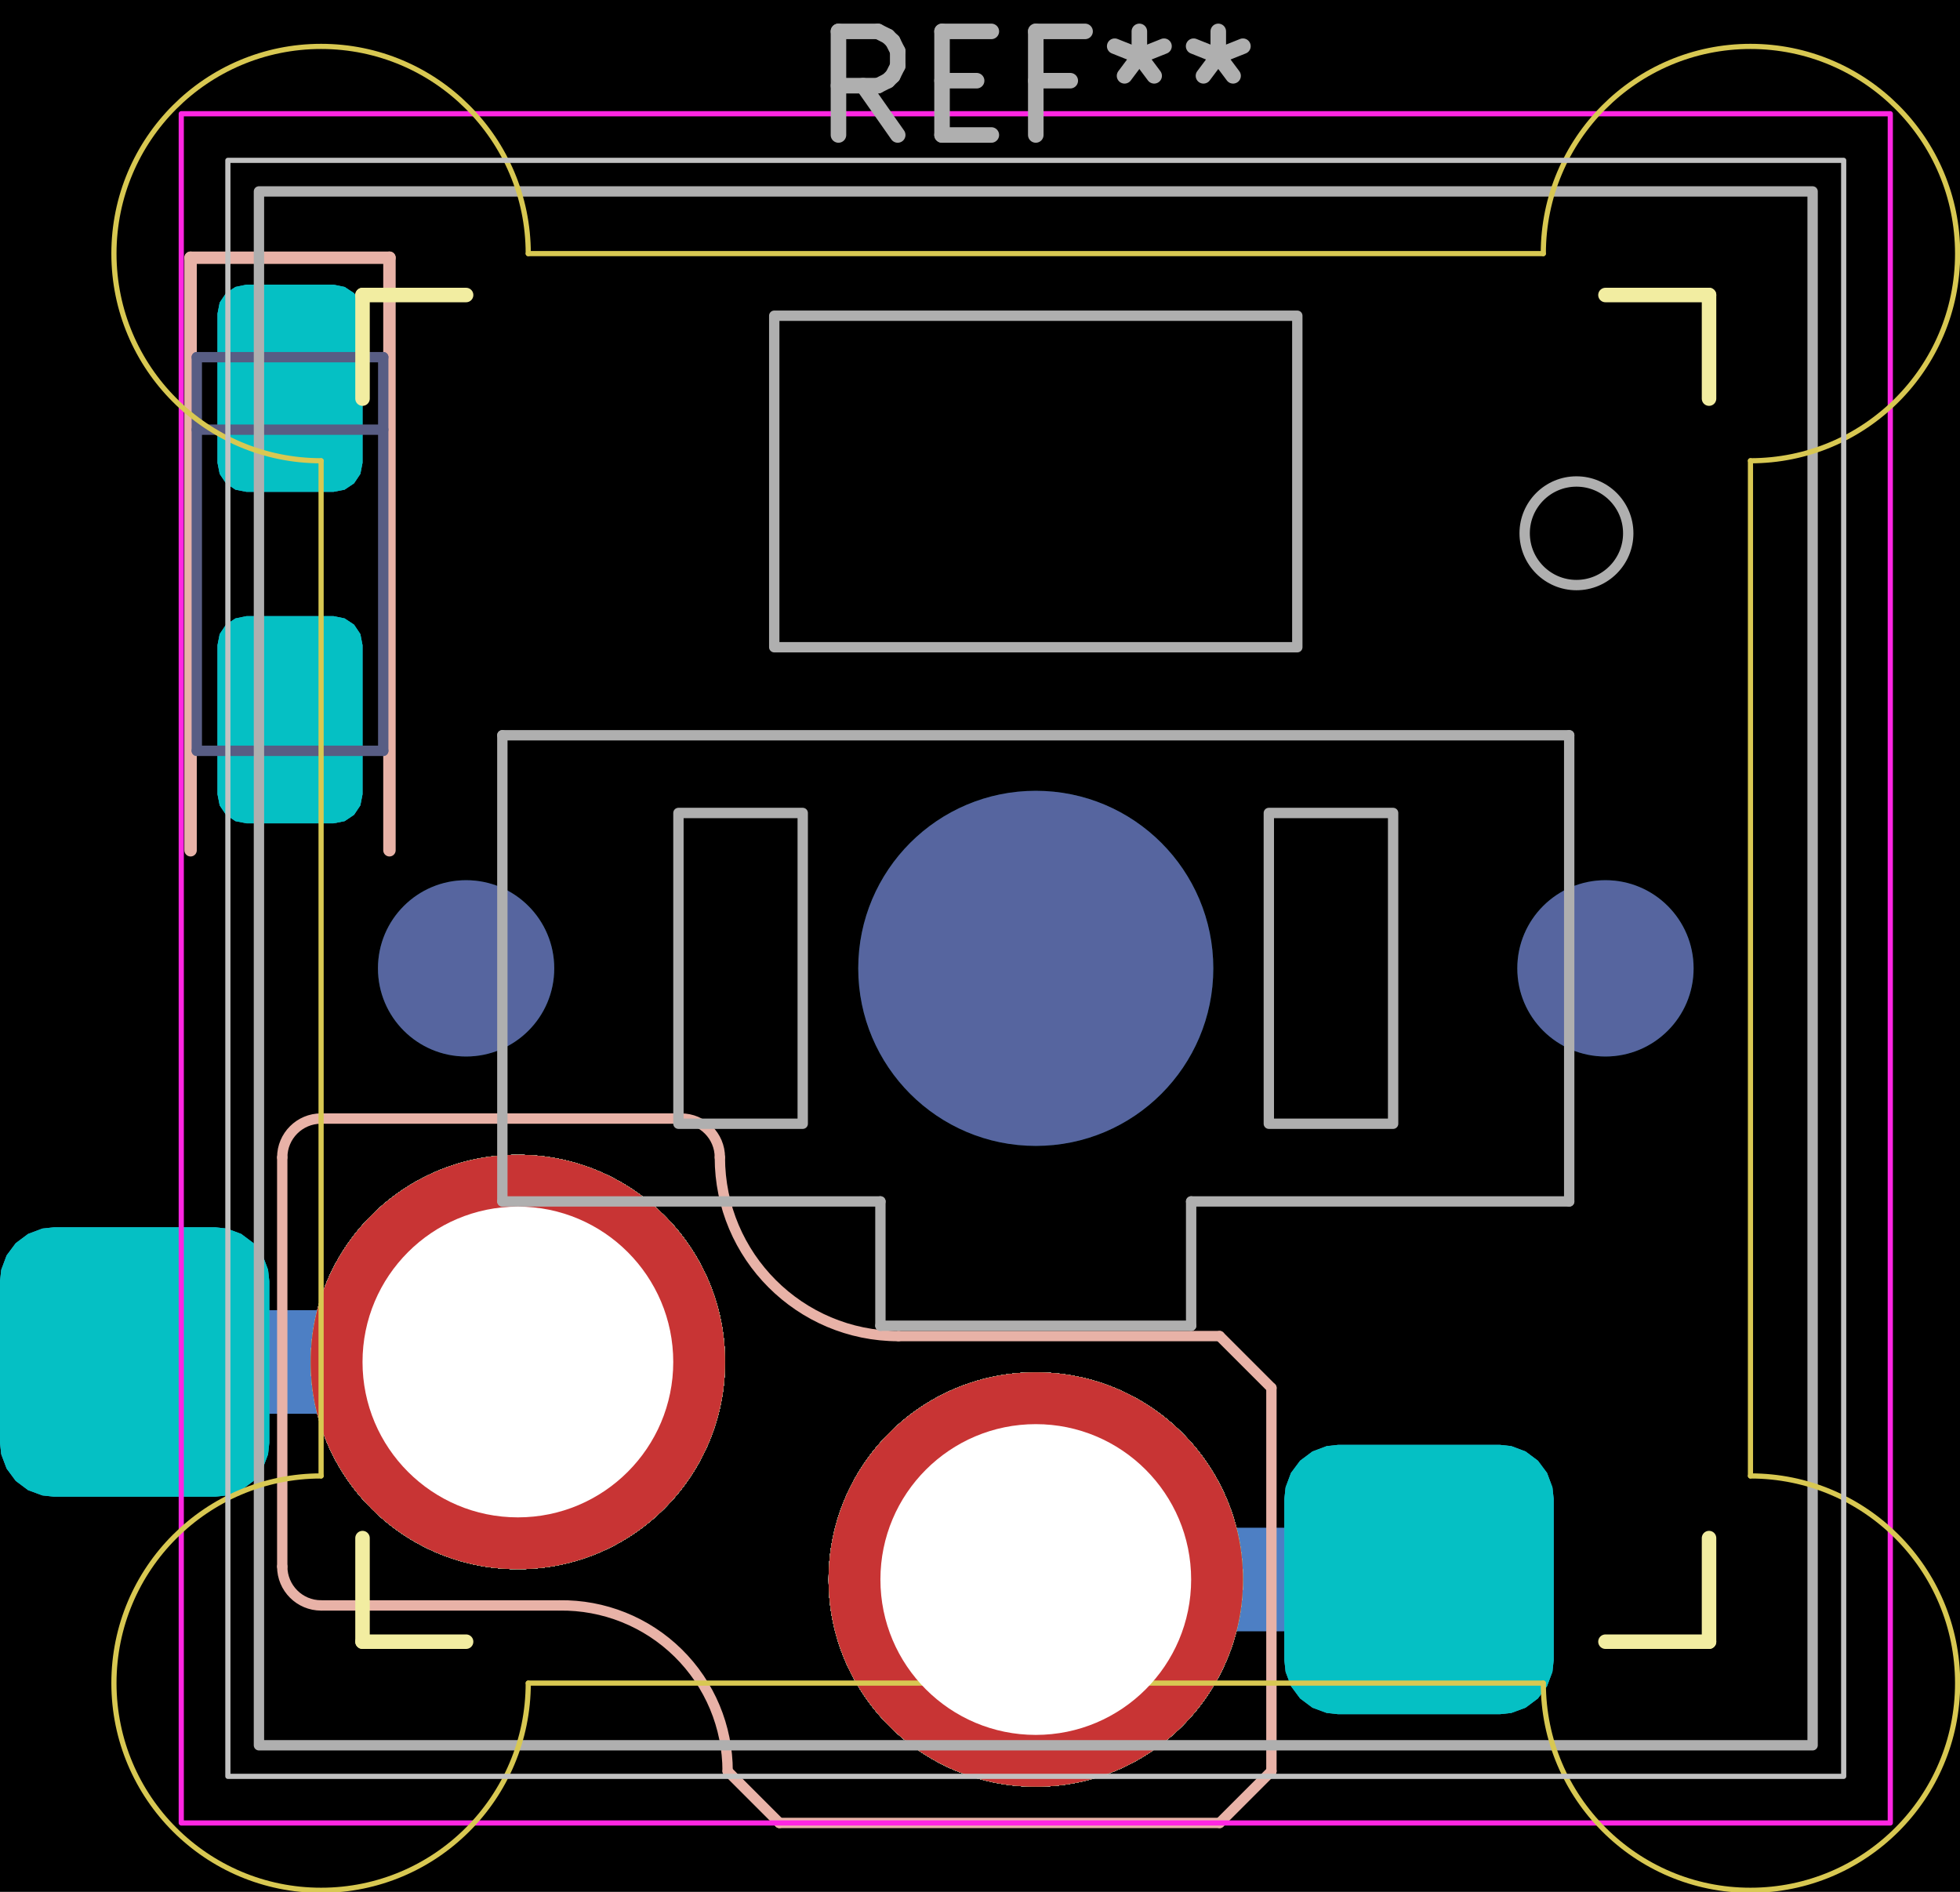
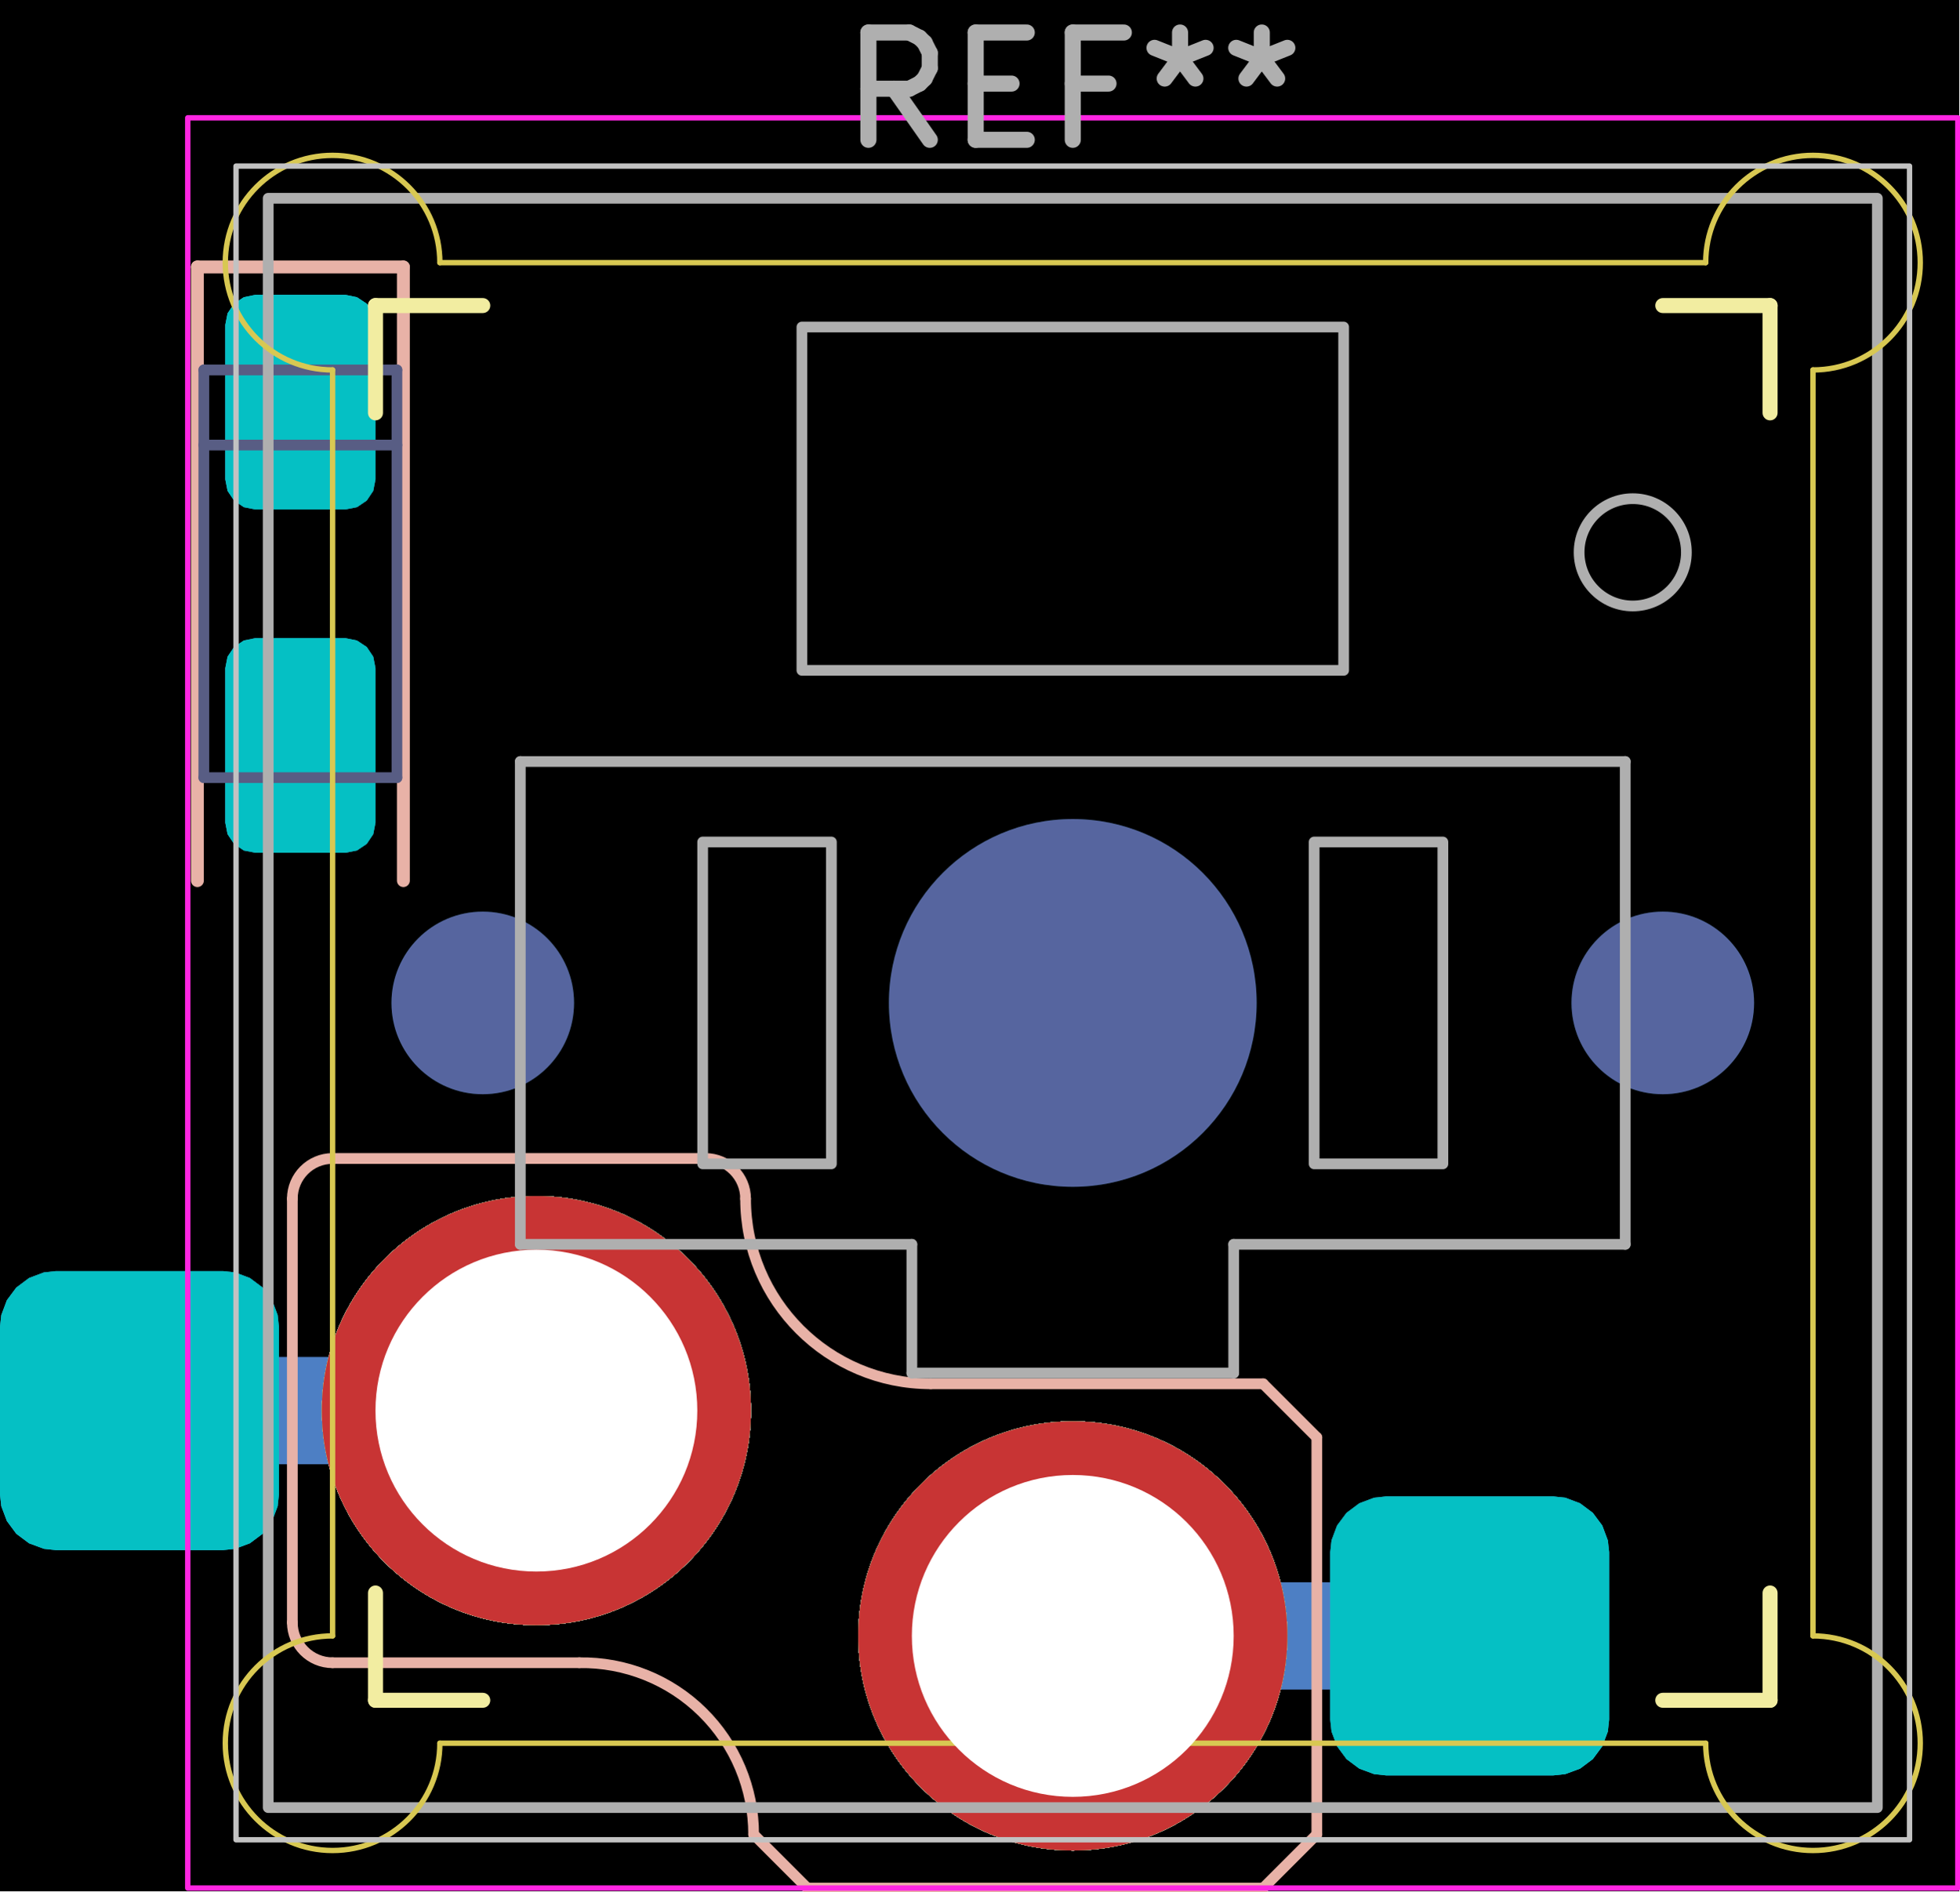
- <svg xmlns="http://www.w3.org/2000/svg" version="1.1" width="100%" height="100%" viewBox="0 0 18.923 18.263" preserveAspectRatio="xMidYMid meet">
+ <svg xmlns="http://www.w3.org/2000/svg" version="1.1" width="100%" height="100%" viewBox="0 0 18.263 17.628" preserveAspectRatio="xMidYMid meet">
  <rect width="100%" height="100%" fill="black" />
  <g style="fill:#000000; fill-opacity:1;stroke:#000000; stroke-opacity:1; stroke-linecap:round; stroke-linejoin:round;" transform="translate(0 0) scale(1 1)">
</g>
  <g style="fill:#4D7FC4; fill-opacity:1; stroke:none;">
    <circle cx="10" cy="15.248" r="2" />
    <path style="fill:#4D7FC4; fill-opacity:1; stroke:none;fill-rule:evenodd;" d="M 10.05,15.748 10.05,14.748 13.95,14.748 13.95,15.748 Z" />
    <path style="fill:#4D7FC4; fill-opacity:1; stroke:none;fill-rule:evenodd;" d="M 12.4,14.468 12.412,14.358 12.464,14.219 12.552,14.101 12.671,14.012 12.809,13.96 12.92,13.948 14.48,13.948 14.591,13.96 14.729,14.012 14.848,14.101 14.936,14.219 14.988,14.358 15,14.468 15,16.028 14.988,16.139 14.936,16.277 14.848,16.396 14.729,16.485 14.591,16.536 14.48,16.548 12.92,16.548 12.809,16.536 12.671,16.485 12.552,16.396 12.464,16.277 12.412,16.139 12.4,16.028 Z" />
    <path style="fill:#4D7FC4; fill-opacity:1; stroke:none;fill-rule:evenodd;" d="M 0,12.368 0.012,12.258 0.064,12.119 0.152,12.001 0.271,11.912 0.409,11.86 0.52,11.848 2.08,11.848 2.191,11.86 2.329,11.912 2.448,12.001 2.536,12.119 2.588,12.258 2.6,12.368 2.6,13.928 2.588,14.039 2.536,14.177 2.448,14.296 2.329,14.385 2.191,14.436 2.08,14.448 0.52,14.448 0.409,14.436 0.271,14.385 0.152,14.296 0.064,14.177 0.012,14.039 0,13.928 Z" />
    <path style="fill:#4D7FC4; fill-opacity:1; stroke:none;fill-rule:evenodd;" d="M 1.05,13.648 1.05,12.648 4.95,12.648 4.95,13.648 Z" />
    <circle cx="5" cy="13.148" r="2" />
    <path style="fill:#4D7FC4; fill-opacity:1; stroke:none;fill-rule:evenodd;" d="M 2.38,7.948 2.273,7.927 2.182,7.866 2.121,7.775 2.1,7.668 2.1,6.228 2.121,6.121 2.182,6.03 2.273,5.97 2.38,5.948 3.22,5.948 3.327,5.97 3.418,6.03 3.479,6.121 3.5,6.228 3.5,7.668 3.479,7.775 3.418,7.866 3.327,7.927 3.22,7.948 Z" />
    <path style="fill:#4D7FC4; fill-opacity:1; stroke:none;fill-rule:evenodd;" d="M 2.38,4.748 2.273,4.727 2.182,4.666 2.121,4.575 2.1,4.468 2.1,3.028 2.121,2.921 2.182,2.83 2.273,2.77 2.38,2.748 3.22,2.748 3.327,2.77 3.418,2.83 3.479,2.921 3.5,3.028 3.5,4.468 3.479,4.575 3.418,4.666 3.327,4.727 3.22,4.748 Z" />
  </g>
  <g style="fill:#02FFEE; fill-opacity:0.4; stroke:none;">
    <circle cx="4.5" cy="9.348" r="0.851" />
    <circle cx="10" cy="9.348" r="1.714" />
    <circle cx="15.5" cy="9.348" r="0.851" />
    <circle cx="10" cy="15.248" r="2" />
    <path style="fill:#02FFEE; fill-opacity:0.4; stroke:none;fill-rule:evenodd;" d="M 12.4,14.468 12.412,14.358 12.464,14.219 12.552,14.101 12.671,14.012 12.809,13.96 12.92,13.948 14.48,13.948 14.591,13.96 14.729,14.012 14.848,14.101 14.936,14.219 14.988,14.358 15,14.468 15,16.028 14.988,16.139 14.936,16.277 14.848,16.396 14.729,16.485 14.591,16.536 14.48,16.548 12.92,16.548 12.809,16.536 12.671,16.485 12.552,16.396 12.464,16.277 12.412,16.139 12.4,16.028 Z" />
    <path style="fill:#02FFEE; fill-opacity:0.4; stroke:none;fill-rule:evenodd;" d="M 0,12.368 0.012,12.258 0.064,12.119 0.152,12.001 0.271,11.912 0.409,11.86 0.52,11.848 2.08,11.848 2.191,11.86 2.329,11.912 2.448,12.001 2.536,12.119 2.588,12.258 2.6,12.368 2.6,13.928 2.588,14.039 2.536,14.177 2.448,14.296 2.329,14.385 2.191,14.436 2.08,14.448 0.52,14.448 0.409,14.436 0.271,14.385 0.152,14.296 0.064,14.177 0.012,14.039 0,13.928 Z" />
    <circle cx="5" cy="13.148" r="2" />
    <path style="fill:#02FFEE; fill-opacity:0.4; stroke:none;fill-rule:evenodd;" d="M 2.38,7.948 2.273,7.927 2.182,7.866 2.121,7.775 2.1,7.668 2.1,6.228 2.121,6.121 2.182,6.03 2.273,5.97 2.38,5.948 3.22,5.948 3.327,5.97 3.418,6.03 3.479,6.121 3.5,6.228 3.5,7.668 3.479,7.775 3.418,7.866 3.327,7.927 3.22,7.948 Z" />
    <path style="fill:#02FFEE; fill-opacity:0.4; stroke:none;fill-rule:evenodd;" d="M 2.38,4.748 2.273,4.727 2.182,4.666 2.121,4.575 2.1,4.468 2.1,3.028 2.121,2.921 2.182,2.83 2.273,2.77 2.38,2.748 3.22,2.748 3.327,2.77 3.418,2.83 3.479,2.921 3.5,3.028 3.5,4.468 3.479,4.575 3.418,4.666 3.327,4.727 3.22,4.748 Z" />
    <path style="fill:#00C2C2; fill-opacity:0.9; stroke:none;fill-rule:evenodd;" d="M 12.4,14.468 12.412,14.358 12.464,14.219 12.552,14.101 12.671,14.012 12.809,13.96 12.92,13.948 14.48,13.948 14.591,13.96 14.729,14.012 14.848,14.101 14.936,14.219 14.988,14.358 15,14.468 15,16.028 14.988,16.139 14.936,16.277 14.848,16.396 14.729,16.485 14.591,16.536 14.48,16.548 12.92,16.548 12.809,16.536 12.671,16.485 12.552,16.396 12.464,16.277 12.412,16.139 12.4,16.028 Z" />
    <path style="fill:#00C2C2; fill-opacity:0.9; stroke:none;fill-rule:evenodd;" d="M 0,12.368 0.012,12.258 0.064,12.119 0.152,12.001 0.271,11.912 0.409,11.86 0.52,11.848 2.08,11.848 2.191,11.86 2.329,11.912 2.448,12.001 2.536,12.119 2.588,12.258 2.6,12.368 2.6,13.928 2.588,14.039 2.536,14.177 2.448,14.296 2.329,14.385 2.191,14.436 2.08,14.448 0.52,14.448 0.409,14.436 0.271,14.385 0.152,14.296 0.064,14.177 0.012,14.039 0,13.928 Z" />
    <path style="fill:#00C2C2; fill-opacity:0.9; stroke:none;fill-rule:evenodd;" d="M 2.38,7.948 2.273,7.927 2.182,7.866 2.121,7.775 2.1,7.668 2.1,6.228 2.121,6.121 2.182,6.03 2.273,5.97 2.38,5.948 3.22,5.948 3.327,5.97 3.418,6.03 3.479,6.121 3.5,6.228 3.5,7.668 3.479,7.775 3.418,7.866 3.327,7.927 3.22,7.948 Z" />
    <path style="fill:#00C2C2; fill-opacity:0.9; stroke:none;fill-rule:evenodd;" d="M 2.38,4.748 2.273,4.727 2.182,4.666 2.121,4.575 2.1,4.468 2.1,3.028 2.121,2.921 2.182,2.83 2.273,2.77 2.38,2.748 3.22,2.748 3.327,2.77 3.418,2.83 3.479,2.921 3.5,3.028 3.5,4.468 3.479,4.575 3.418,4.666 3.327,4.727 3.22,4.748 Z" />
  </g>
  <g style="fill:none;  stroke:#E8B2A7; stroke-width:0.1; stroke-opacity:1;  stroke-linecap:round; stroke-linejoin:round;">
    <path d="M2.725 15.123 L2.725 11.173 " />
    <path d="M3.1 10.798 L6.575 10.798 " />
    <path d="M3.1 15.498 L5.4 15.498 " />
    <path d="M7.525 17.598 L7.025 17.098 " />
    <path d="M8.675 12.898 L11.775 12.898 " />
    <path d="M11.775 17.598 L7.525 17.598 " />
    <path d="M12.275 13.398 L11.775 12.898 " />
    <path d="M12.275 13.398 L12.275 17.098 " />
    <path d="M12.275 17.098 L11.775 17.598 " />
    <path d="M3.1 10.798 A0.375 0.375 0.0 0 0 2.725 11.173" />
    <path d="M2.725 15.123 A0.375 0.375 0.0 0 0 3.1 15.498" />
    <path d="M7.025 17.098 A1.6 1.6 0.0 0 0 5.4 15.498" />
    <path d="M6.95 11.173 A0.375 0.375 0.0 0 0 6.575 10.798" />
    <path d="M6.95 11.173 A1.725 1.725 0.0 0 0 8.675 12.898" />
  </g>
  <g style="fill:none;  stroke:#E8B2A7; stroke-width:0.12; stroke-opacity:1;  stroke-linecap:round; stroke-linejoin:round;">
    <path d="M1.84 2.488 L1.84 8.208 " />
    <path d="M3.76 2.488 L3.76 8.208 " />
    <path d="M1.84 2.488 L3.76 2.488 " />
  </g>
  <g style="fill:none;  stroke:#585D84; stroke-width:0.1; stroke-opacity:1;  stroke-linecap:round; stroke-linejoin:round;">
    <path d="M1.9 3.448 L1.9 7.248 " />
    <path d="M1.9 7.248 L3.7 7.248 " />
    <path d="M3.7 7.248 L3.7 3.448 " />
    <path d="M3.7 3.448 L1.9 3.448 " />
    <path d="M1.9 4.148 L3.7 4.148 " />
  </g>
  <g style="fill:#F2EDA1; fill-opacity:1; stroke:none;">
    <circle cx="10" cy="15.248" r="2" />
    <circle cx="5" cy="13.148" r="2" />
  </g>
  <g style="fill:#E8B2A7; fill-opacity:1; stroke:none;">
    <circle cx="10" cy="15.248" r="2" />
    <circle cx="5" cy="13.148" r="2" />
  </g>
  <g style="fill:#28CCD9; fill-opacity:1; stroke:none;">
    <circle cx="10" cy="15.248" r="2" />
    <circle cx="5" cy="13.148" r="2" />
  </g>
  <g style="fill:#A7A5C6; fill-opacity:1; stroke:none;">
    <circle cx="10" cy="15.248" r="2" />
    <circle cx="5" cy="13.148" r="2" />
  </g>
  <g style="fill:#F76F8E; fill-opacity:1; stroke:none;">
    <circle cx="10" cy="15.248" r="2" />
    <circle cx="5" cy="13.148" r="2" />
  </g>
  <g style="fill:#5BC3EB; fill-opacity:1; stroke:none;">
    <circle cx="10" cy="15.248" r="2" />
    <circle cx="5" cy="13.148" r="2" />
  </g>
  <g style="fill:#ED7C33; fill-opacity:1; stroke:none;">
    <circle cx="10" cy="15.248" r="2" />
    <circle cx="5" cy="13.148" r="2" />
  </g>
  <g style="fill:#F2EDA1; fill-opacity:1; stroke:none;">
    <circle cx="10" cy="15.248" r="2" />
    <circle cx="5" cy="13.148" r="2" />
  </g>
  <g style="fill:#E8B2A7; fill-opacity:1; stroke:none;">
    <circle cx="10" cy="15.248" r="2" />
    <circle cx="5" cy="13.148" r="2" />
  </g>
  <g style="fill:#28CCD9; fill-opacity:1; stroke:none;">
    <circle cx="10" cy="15.248" r="2" />
    <circle cx="5" cy="13.148" r="2" />
  </g>
  <g style="fill:#A7A5C6; fill-opacity:1; stroke:none;">
    <circle cx="10" cy="15.248" r="2" />
    <circle cx="5" cy="13.148" r="2" />
  </g>
  <g style="fill:#F76F8E; fill-opacity:1; stroke:none;">
    <circle cx="10" cy="15.248" r="2" />
    <circle cx="5" cy="13.148" r="2" />
  </g>
  <g style="fill:#5BC3EB; fill-opacity:1; stroke:none;">
    <circle cx="10" cy="15.248" r="2" />
    <circle cx="5" cy="13.148" r="2" />
  </g>
  <g style="fill:#ED7C33; fill-opacity:1; stroke:none;">
    <circle cx="10" cy="15.248" r="2" />
    <circle cx="5" cy="13.148" r="2" />
  </g>
  <g style="fill:#F2EDA1; fill-opacity:1; stroke:none;">
    <circle cx="10" cy="15.248" r="2" />
    <circle cx="5" cy="13.148" r="2" />
  </g>
  <g style="fill:#E8B2A7; fill-opacity:1; stroke:none;">
    <circle cx="10" cy="15.248" r="2" />
    <circle cx="5" cy="13.148" r="2" />
  </g>
  <g style="fill:#28CCD9; fill-opacity:1; stroke:none;">
    <circle cx="10" cy="15.248" r="2" />
    <circle cx="5" cy="13.148" r="2" />
  </g>
  <g style="fill:#A7A5C6; fill-opacity:1; stroke:none;">
    <circle cx="10" cy="15.248" r="2" />
    <circle cx="5" cy="13.148" r="2" />
  </g>
  <g style="fill:#F76F8E; fill-opacity:1; stroke:none;">
    <circle cx="10" cy="15.248" r="2" />
    <circle cx="5" cy="13.148" r="2" />
  </g>
  <g style="fill:#5BC3EB; fill-opacity:1; stroke:none;">
    <circle cx="10" cy="15.248" r="2" />
    <circle cx="5" cy="13.148" r="2" />
  </g>
  <g style="fill:#ED7C33; fill-opacity:1; stroke:none;">
    <circle cx="10" cy="15.248" r="2" />
    <circle cx="5" cy="13.148" r="2" />
  </g>
  <g style="fill:#8DCB81; fill-opacity:1; stroke:none;">
    <circle cx="10" cy="15.248" r="2" />
    <circle cx="5" cy="13.148" r="2" />
  </g>
  <g style="fill:#F2EDA1; fill-opacity:1; stroke:none;">
    <circle cx="10" cy="15.248" r="2" />
    <circle cx="5" cy="13.148" r="2" />
  </g>
  <g style="fill:#E8B2A7; fill-opacity:1; stroke:none;">
    <circle cx="10" cy="15.248" r="2" />
    <circle cx="5" cy="13.148" r="2" />
  </g>
  <g style="fill:#28CCD9; fill-opacity:1; stroke:none;">
    <circle cx="10" cy="15.248" r="2" />
    <circle cx="5" cy="13.148" r="2" />
  </g>
  <g style="fill:#A7A5C6; fill-opacity:1; stroke:none;">
    <circle cx="10" cy="15.248" r="2" />
    <circle cx="5" cy="13.148" r="2" />
  </g>
  <g style="fill:#DB628B; fill-opacity:1; stroke:none;">
    <circle cx="10" cy="15.248" r="2" />
    <circle cx="5" cy="13.148" r="2" />
  </g>
  <g style="fill:#4FCBCB; fill-opacity:1; stroke:none;">
    <circle cx="10" cy="15.248" r="2" />
    <circle cx="5" cy="13.148" r="2" />
  </g>
  <g style="fill:#CE7D2C; fill-opacity:1; stroke:none;">
    <circle cx="10" cy="15.248" r="2" />
    <circle cx="5" cy="13.148" r="2" />
  </g>
  <g style="fill:#7FC87F; fill-opacity:1; stroke:none;">
    <circle cx="10" cy="15.248" r="2" />
    <circle cx="5" cy="13.148" r="2" />
  </g>
  <g style="fill:#C83434; fill-opacity:1; stroke:none;">
    <circle cx="10" cy="15.248" r="2" />
    <circle cx="5" cy="13.148" r="2" />
  </g>
  <g style="fill:#D864FF; fill-opacity:0.4; stroke:none;">
    <circle cx="4.5" cy="9.348" r="0.851" />
    <circle cx="10" cy="9.348" r="1.714" />
    <circle cx="15.5" cy="9.348" r="0.851" />
  </g>
  <g style="fill:none;  stroke:#F2EDA1; stroke-width:0.14; stroke-opacity:1;  stroke-linecap:round; stroke-linejoin:round;">
    <path d="M3.5 3.848 L3.5 2.848 " />
    <path d="M3.5 15.848 L3.5 14.848 " />
    <path d="M3.5 15.848 L4.5 15.848 " />
    <path d="M4.5 2.848 L3.5 2.848 " />
    <path d="M15.5 15.848 L16.5 15.848 " />
    <path d="M16.5 2.848 L15.5 2.848 " />
    <path d="M16.5 2.848 L16.5 3.848 " />
    <path d="M16.5 14.848 L16.5 15.848 " />
    <path style="fill:none;  stroke:#FF26E2; stroke-width:0.05; stroke-opacity:1;  stroke-linecap:round; stroke-linejoin:round;fill:none" d="M 1.75,1.098 18.25,1.098 18.25,17.598 1.75,17.598 Z" />
  </g>
  <g style="fill:none;  stroke:#AFAFAF; stroke-width:0.15; stroke-opacity:1;  stroke-linecap:round; stroke-linejoin:round;">
    <text x="10" y="1.348" textLength="4.536" font-size="1.333" lengthAdjust="spacingAndGlyphs" text-anchor="middle" opacity="0" stroke-opacity="0">REF**</text>
    <g class="stroked-text">
      <path d="M8.667 1.303 L8.333 0.827 " />
      <path d="M8.095 1.303 L8.095 0.303 " />
      <path d="M8.095 0.303 L8.476 0.303 " />
      <path d="M8.476 0.303 L8.571 0.351 " />
      <path d="M8.571 0.351 L8.619 0.398 " />
      <path d="M8.619 0.398 L8.667 0.494 " />
      <path d="M8.667 0.494 L8.667 0.636 " />
      <path d="M8.667 0.636 L8.619 0.732 " />
      <path d="M8.619 0.732 L8.571 0.779 " />
      <path d="M8.571 0.779 L8.476 0.827 " />
      <path d="M8.476 0.827 L8.095 0.827 " />
      <path d="M9.095 0.779 L9.429 0.779 " />
      <path d="M9.571 1.303 L9.095 1.303 " />
      <path d="M9.095 1.303 L9.095 0.303 " />
      <path d="M9.095 0.303 L9.571 0.303 " />
      <path d="M10.333 0.779 L10 0.779 " />
      <path d="M10 1.303 L10 0.303 " />
      <path d="M10 0.303 L10.476 0.303 " />
      <path d="M11 0.303 L11 0.541 " />
      <path d="M10.762 0.446 L11 0.541 " />
      <path d="M11 0.541 L11.238 0.446 " />
      <path d="M10.857 0.732 L11 0.541 " />
      <path d="M11 0.541 L11.143 0.732 " />
      <path d="M11.762 0.303 L11.762 0.541 " />
      <path d="M11.524 0.446 L11.762 0.541 " />
      <path d="M11.762 0.541 L12 0.446 " />
      <path d="M11.619 0.732 L11.762 0.541 " />
      <path d="M11.762 0.541 L11.905 0.732 " />
    </g>
  </g>
  <g style="fill:none;  stroke:#AFAFAF; stroke-width:0.1; stroke-opacity:1;  stroke-linecap:round; stroke-linejoin:round;">
    <path d="M4.85 7.098 L4.85 11.598 " />
    <path d="M4.85 7.098 L15.15 7.098 " />
    <path d="M4.85 11.598 L8.5 11.598 " />
    <path d="M8.5 12.798 L8.5 11.598 " />
    <path d="M11.5 11.598 L11.5 12.798 " />
    <path d="M11.5 12.798 L8.5 12.798 " />
    <path d="M15.15 7.098 L15.15 11.598 " />
    <path d="M15.15 11.598 L11.5 11.598 " />
    <path style="fill:none;  stroke:#AFAFAF; stroke-width:0.1; stroke-opacity:1;  stroke-linecap:round; stroke-linejoin:round;fill:none" d="M 2.5,1.848 17.5,1.848 17.5,16.848 2.5,16.848 Z" />
    <path style="fill:none;  stroke:#AFAFAF; stroke-width:0.1; stroke-opacity:1;  stroke-linecap:round; stroke-linejoin:round;fill:none" d="M 7.475,3.048 12.525,3.048 12.525,6.248 7.475,6.248 Z" />
    <path style="fill:none;  stroke:#AFAFAF; stroke-width:0.1; stroke-opacity:1;  stroke-linecap:round; stroke-linejoin:round;fill:none" d="M 6.55,7.848 7.75,7.848 7.75,10.848 6.55,10.848 Z" />
    <path style="fill:none;  stroke:#AFAFAF; stroke-width:0.1; stroke-opacity:1;  stroke-linecap:round; stroke-linejoin:round;fill:none" d="M 12.25,7.848 13.45,7.848 13.45,10.848 12.25,10.848 Z" />
    <circle cx="15.22" cy="5.148" r="0.5" />
  </g>
  <g style="fill:none;  stroke:#D8C852; stroke-width:0.05; stroke-opacity:1;  stroke-linecap:round; stroke-linejoin:round;">
-     <path d="M5.1 2.448 L14.9 2.448 " />
-     <path d="M16.9 4.448 L16.9 14.248 " />
-     <path d="M14.9 16.248 L5.1 16.248 " />
-     <path d="M3.1 14.248 L3.1 4.448 " />
-     <path d="M16.9 4.448 A2 2 0.0 1 0 14.9 2.448" />
-     <path d="M14.9 16.248 A2 2 0.0 1 0 16.9 14.248" />
-     <path d="M3.1 14.248 A2 2 0.0 1 0 5.1 16.248" />
-     <path d="M5.1 2.448 A2 2 0.0 1 0 3.1 4.448" />
+     <path d="M4.1 2.448 L15.9 2.448 " />
+     <path d="M16.9 3.448 L16.9 15.248 " />
+     <path d="M15.9 16.248 L4.1 16.248 " />
+     <path d="M3.1 15.248 L3.1 3.448 " />
+     <path d="M16.9 3.448 A1 1 0.0 1 0 15.9 2.448" />
+     <path d="M15.9 16.248 A1 1 0.0 1 0 16.9 15.248" />
+     <path d="M3.1 15.248 A1 1 0.0 1 0 4.1 16.248" />
+     <path d="M4.1 2.448 A1 1 0.0 1 0 3.1 3.448" />
    <path style="fill:none;  stroke:#C2C2C2; stroke-width:0.05; stroke-opacity:1;  stroke-linecap:round; stroke-linejoin:round;fill:none" d="M 2.2,1.548 17.8,1.548 17.8,17.148 2.2,17.148 Z" />
  </g>
  <g style="fill:#FFFFFF; fill-opacity:1; stroke:none;">
    <circle cx="10" cy="15.248" r="1.5" />
  </g>
  <g style="fill:#FFFFFF; fill-opacity:1; stroke:none;">
    <circle cx="5" cy="13.148" r="1.5" />
  </g>
</svg>
